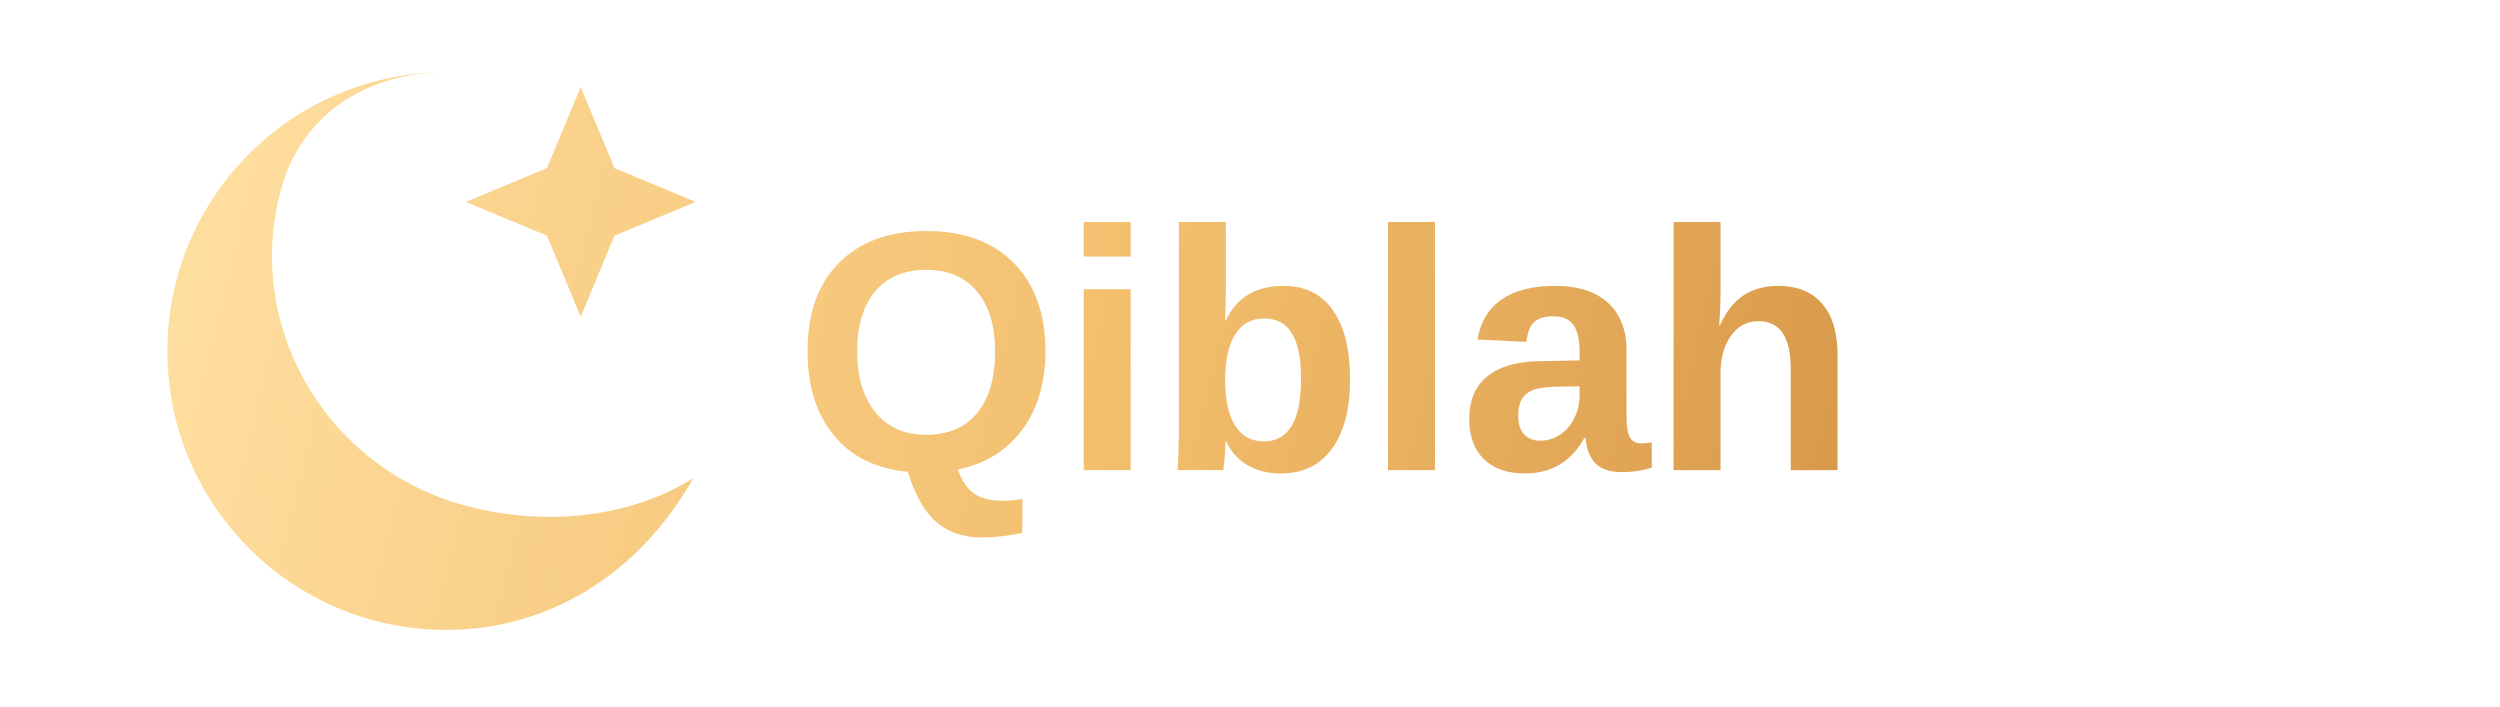
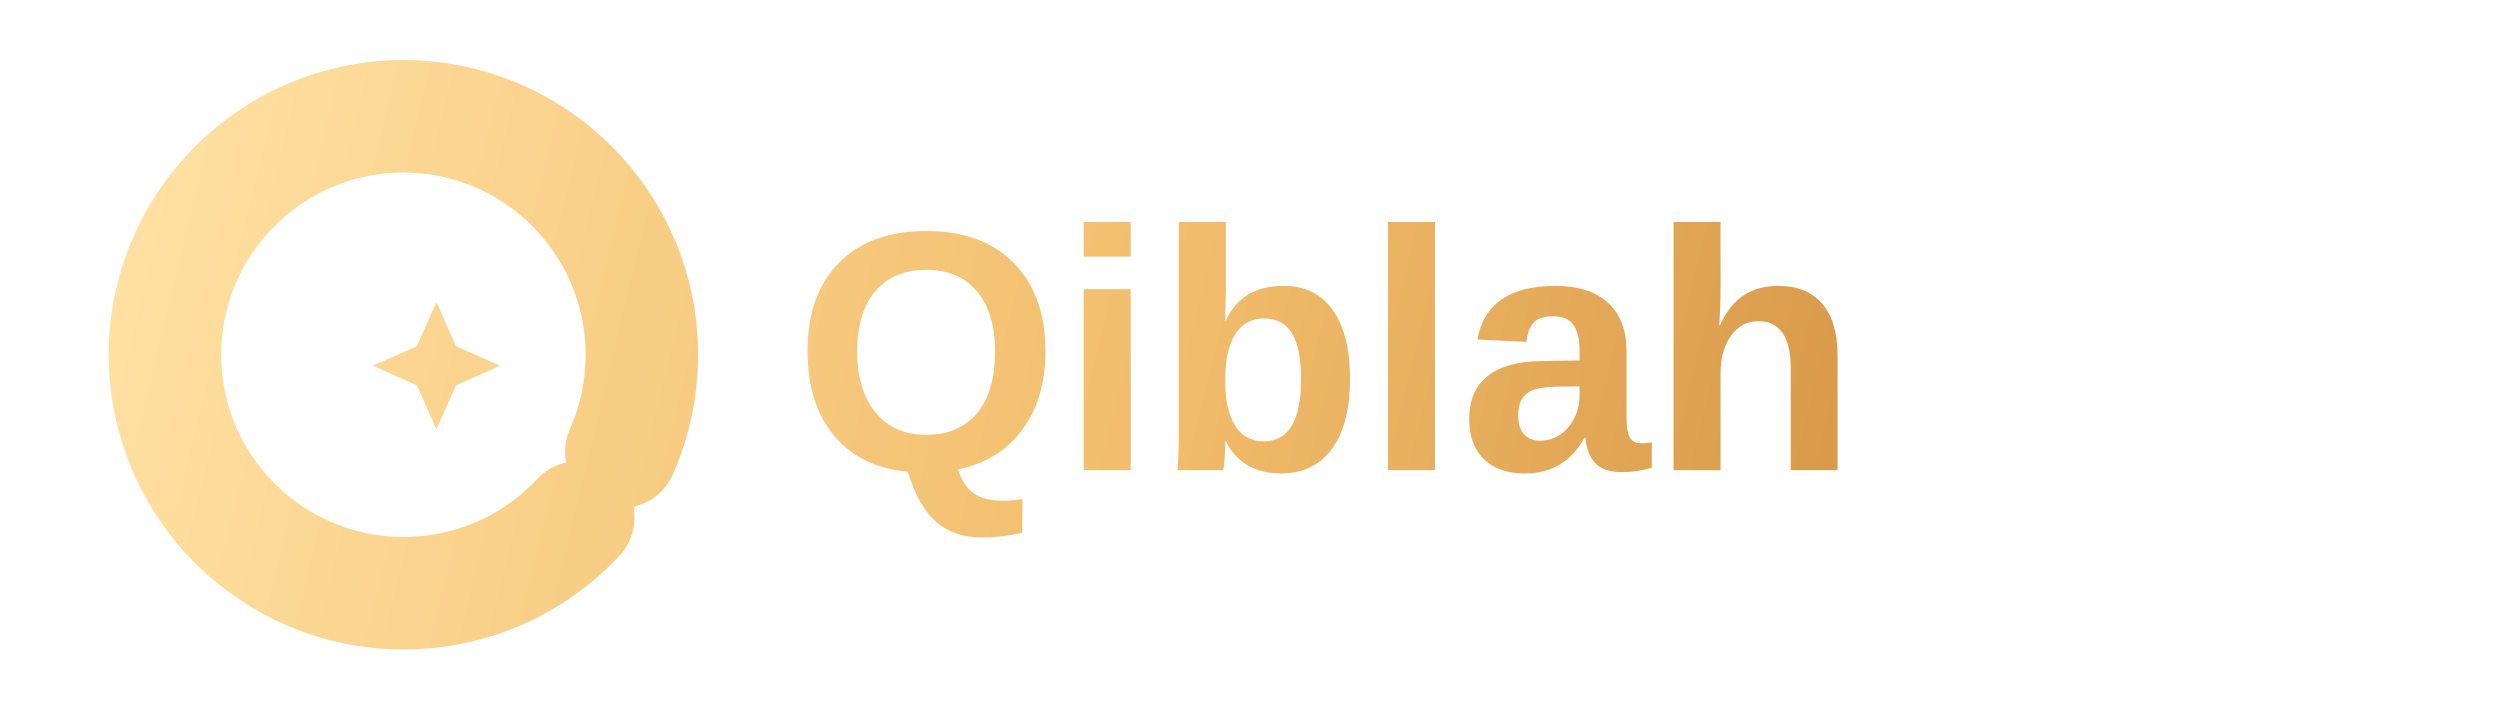
<svg xmlns="http://www.w3.org/2000/svg" width="920" height="260" viewBox="0 0 920 260" fill="none" role="img" aria-labelledby="title desc">
  <defs>
    <linearGradient id="qiblah-gold-horizontal" x1="48" y1="32" x2="829" y2="220" gradientUnits="userSpaceOnUse">
      <stop offset="0" stop-color="#FFE0A2" />
      <stop offset="0.48" stop-color="#F2BE6D" />
      <stop offset="1" stop-color="#C98435" />
    </linearGradient>
  </defs>
  <g transform="translate(22 5) scale(.9)">
-     <path fill="url(#qiblah-gold-horizontal)" d="M158 24C95 24 44 75 44 138s51 114 114 114c42 0 79-23 101-62-24 15-57 20-90 12-59-14-95-74-78-132 9-30 36-46 67-46Z" />
-     <path fill="url(#qiblah-gold-horizontal)" d="M213 30l13.8 33.2L260 77l-33.2 13.8L213 124l-13.8-33.2L166 77l33.2-13.8L213 30Z" />
+     <path d="M212 206C194.2 225.1 168.7 237 140.5 237C86.7 237 43 193.3 43 139.5S86.7 42 140.5 42S238 85.7 238 139.5C238 153.6 235 167.1 229.6 179.2" fill="none" stroke="url(#qiblah-gold-horizontal)" stroke-width="46" stroke-linecap="round" stroke-linejoin="round" />
+     <path fill="url(#qiblah-gold-horizontal)" d="M154 118l8 18 18 8-18 8-8 18-8-18-18-8 18-8 8-18Z" />
  </g>
  <text x="292" y="173" fill="url(#qiblah-gold-horizontal)" font-family="'Arial Rounded MT Bold', 'Nunito Sans', Outfit, Arial, sans-serif" font-size="126" font-weight="900" letter-spacing="0">Qiblah</text>
</svg>
